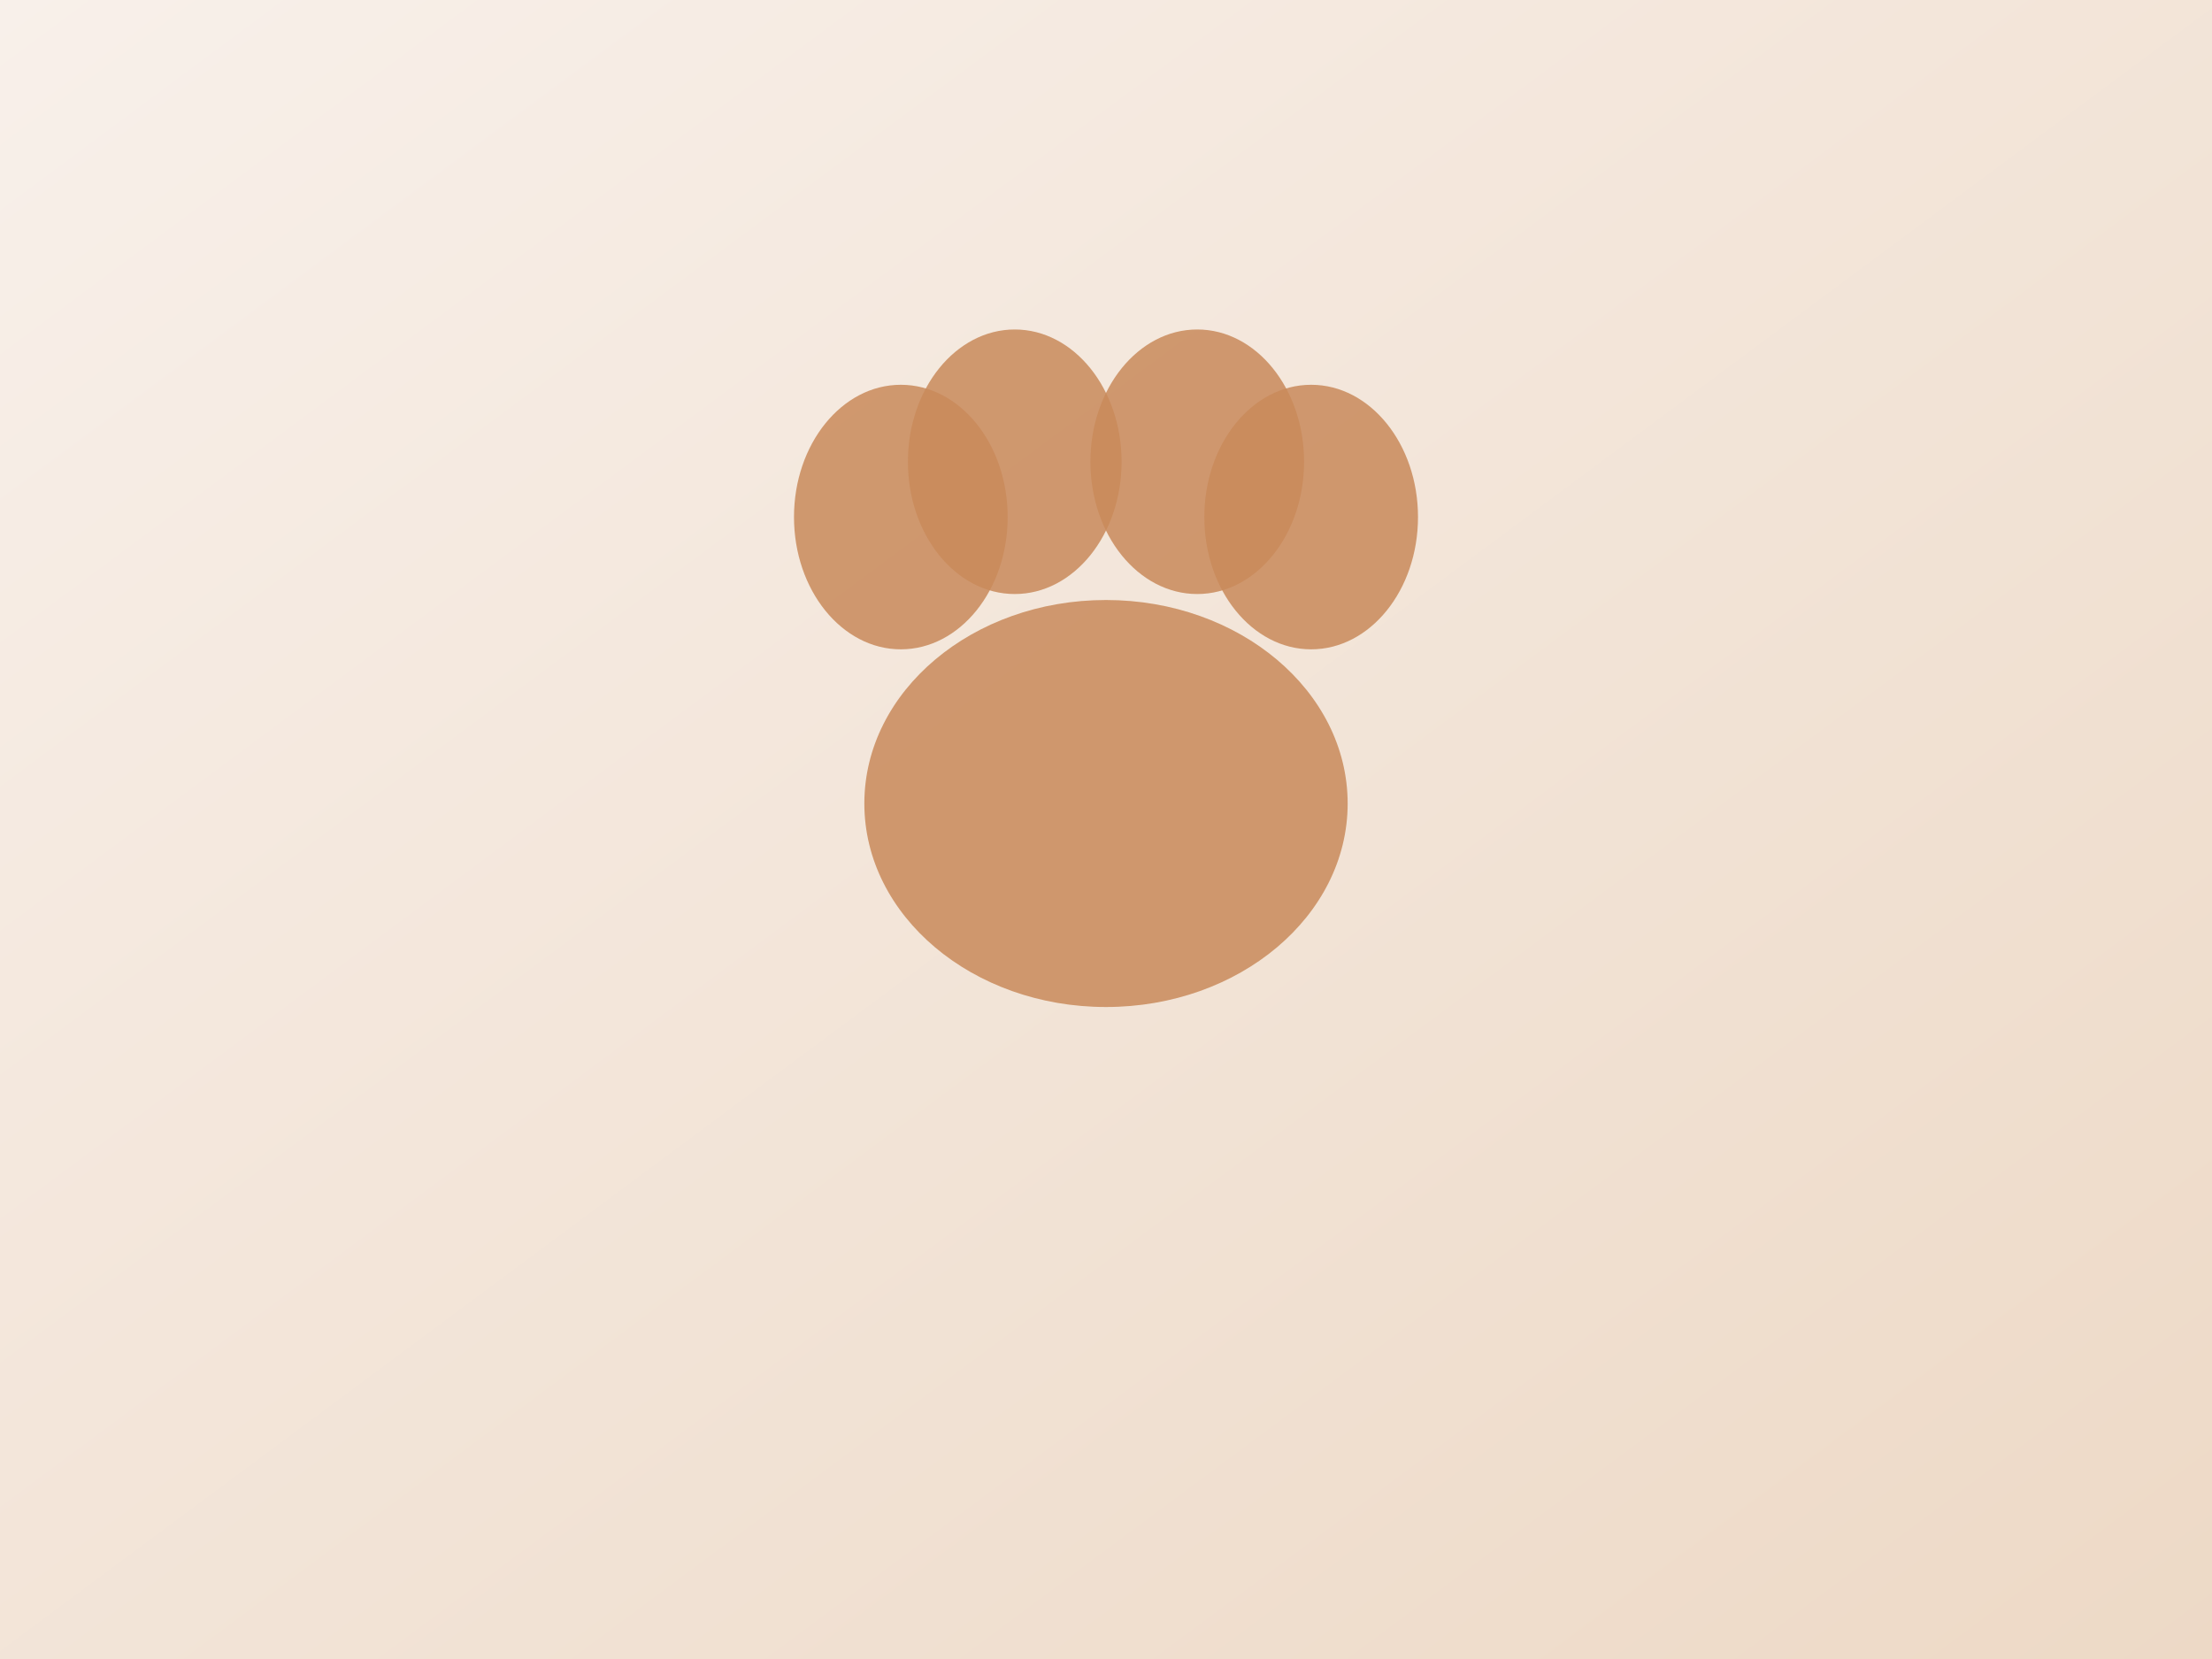
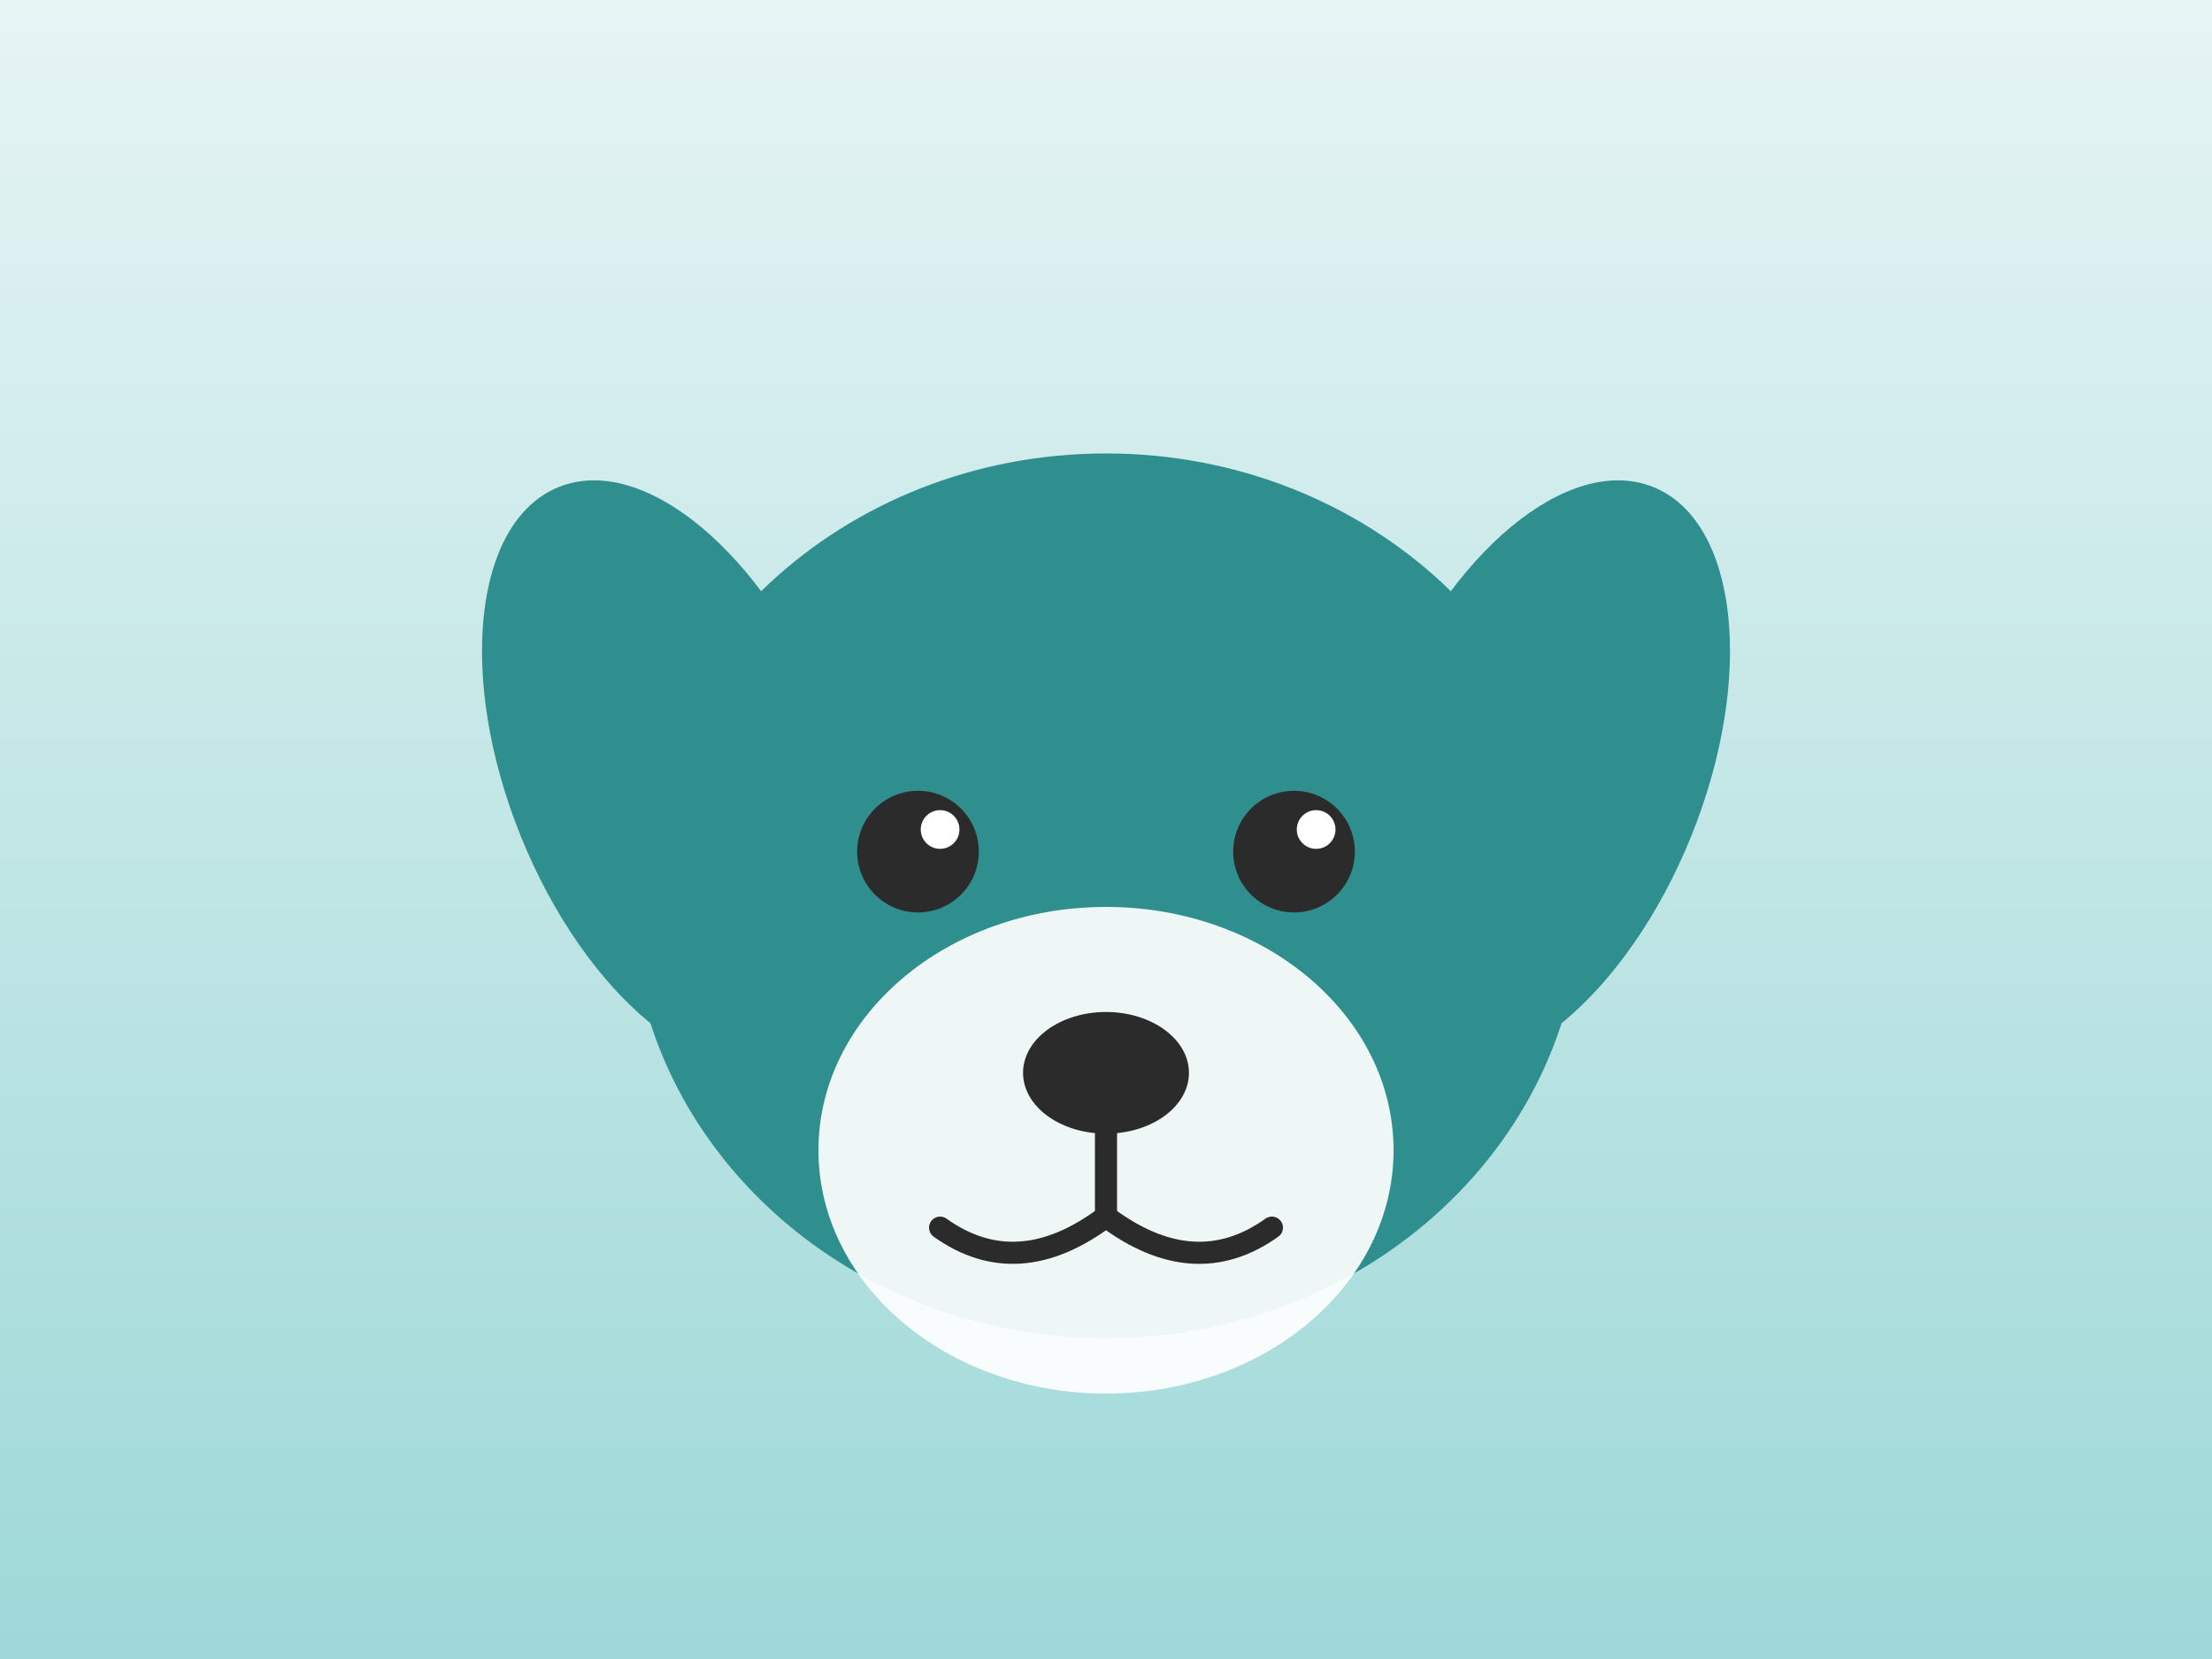
- <svg xmlns="http://www.w3.org/2000/svg" viewBox="0 0 400 300" width="400" height="300" role="img" aria-label="Foto de perro no disponible">
+ <svg xmlns="http://www.w3.org/2000/svg" viewBox="0 0 400 300" width="400" height="300" role="img" aria-label="Foto de perro de muestra">
  <defs>
-     <linearGradient id="g6" x1="0" y1="0" x2="1" y2="1">
-       <stop offset="0" stop-color="#f8f0ea" />
-       <stop offset="1" stop-color="#edd9c6" />
+     <linearGradient id="bg" x1="0" y1="0" x2="0" y2="1">
+       <stop offset="0" stop-color="#e6f4f4" />
+       <stop offset="1" stop-color="#9ed8d8" />
    </linearGradient>
  </defs>
-   <rect width="400" height="300" fill="url(#g6)" />
-   <ellipse cx="200" cy="145.3" rx="43.7" ry="36.8" fill="#c98a5a" opacity="0.85" />
-   <ellipse cx="162.9" cy="93.5" rx="19.32" ry="23.92" fill="#c98a5a" opacity="0.85" />
-   <ellipse cx="183.5" cy="83.5" rx="19.32" ry="23.92" fill="#c98a5a" opacity="0.85" />
-   <ellipse cx="216.5" cy="83.5" rx="19.32" ry="23.92" fill="#c98a5a" opacity="0.85" />
-   <ellipse cx="237.1" cy="93.5" rx="19.32" ry="23.92" fill="#c98a5a" opacity="0.85" />
+   <rect width="400" height="300" fill="url(#bg)" />
+   <g transform="translate(200,168)">
+     <ellipse cx="-78" cy="-28" rx="30" ry="56" fill="#2f8f8f" transform="rotate(-22 -78 -28)" />
+     <ellipse cx="78" cy="-28" rx="30" ry="56" fill="#2f8f8f" transform="rotate(22 78 -28)" />
+     <ellipse cx="0" cy="-6" rx="86" ry="80" fill="#2f8f8f" />
+     <ellipse cx="0" cy="40" rx="52" ry="44" fill="#fff" opacity="0.92" />
+     <circle cx="-34" cy="-14" r="11" fill="#2b2b2b" />
+     <circle cx="34" cy="-14" r="11" fill="#2b2b2b" />
+     <circle cx="-30" cy="-18" r="3.5" fill="#fff" />
+     <circle cx="38" cy="-18" r="3.5" fill="#fff" />
+     <ellipse cx="0" cy="26" rx="15" ry="11" fill="#2b2b2b" />
+     <path d="M0 37 V52 M0 52 q-16 12 -30 2 M0 52 q16 12 30 2" stroke="#2b2b2b" stroke-width="4" fill="none" stroke-linecap="round" />
+   </g>
</svg>
